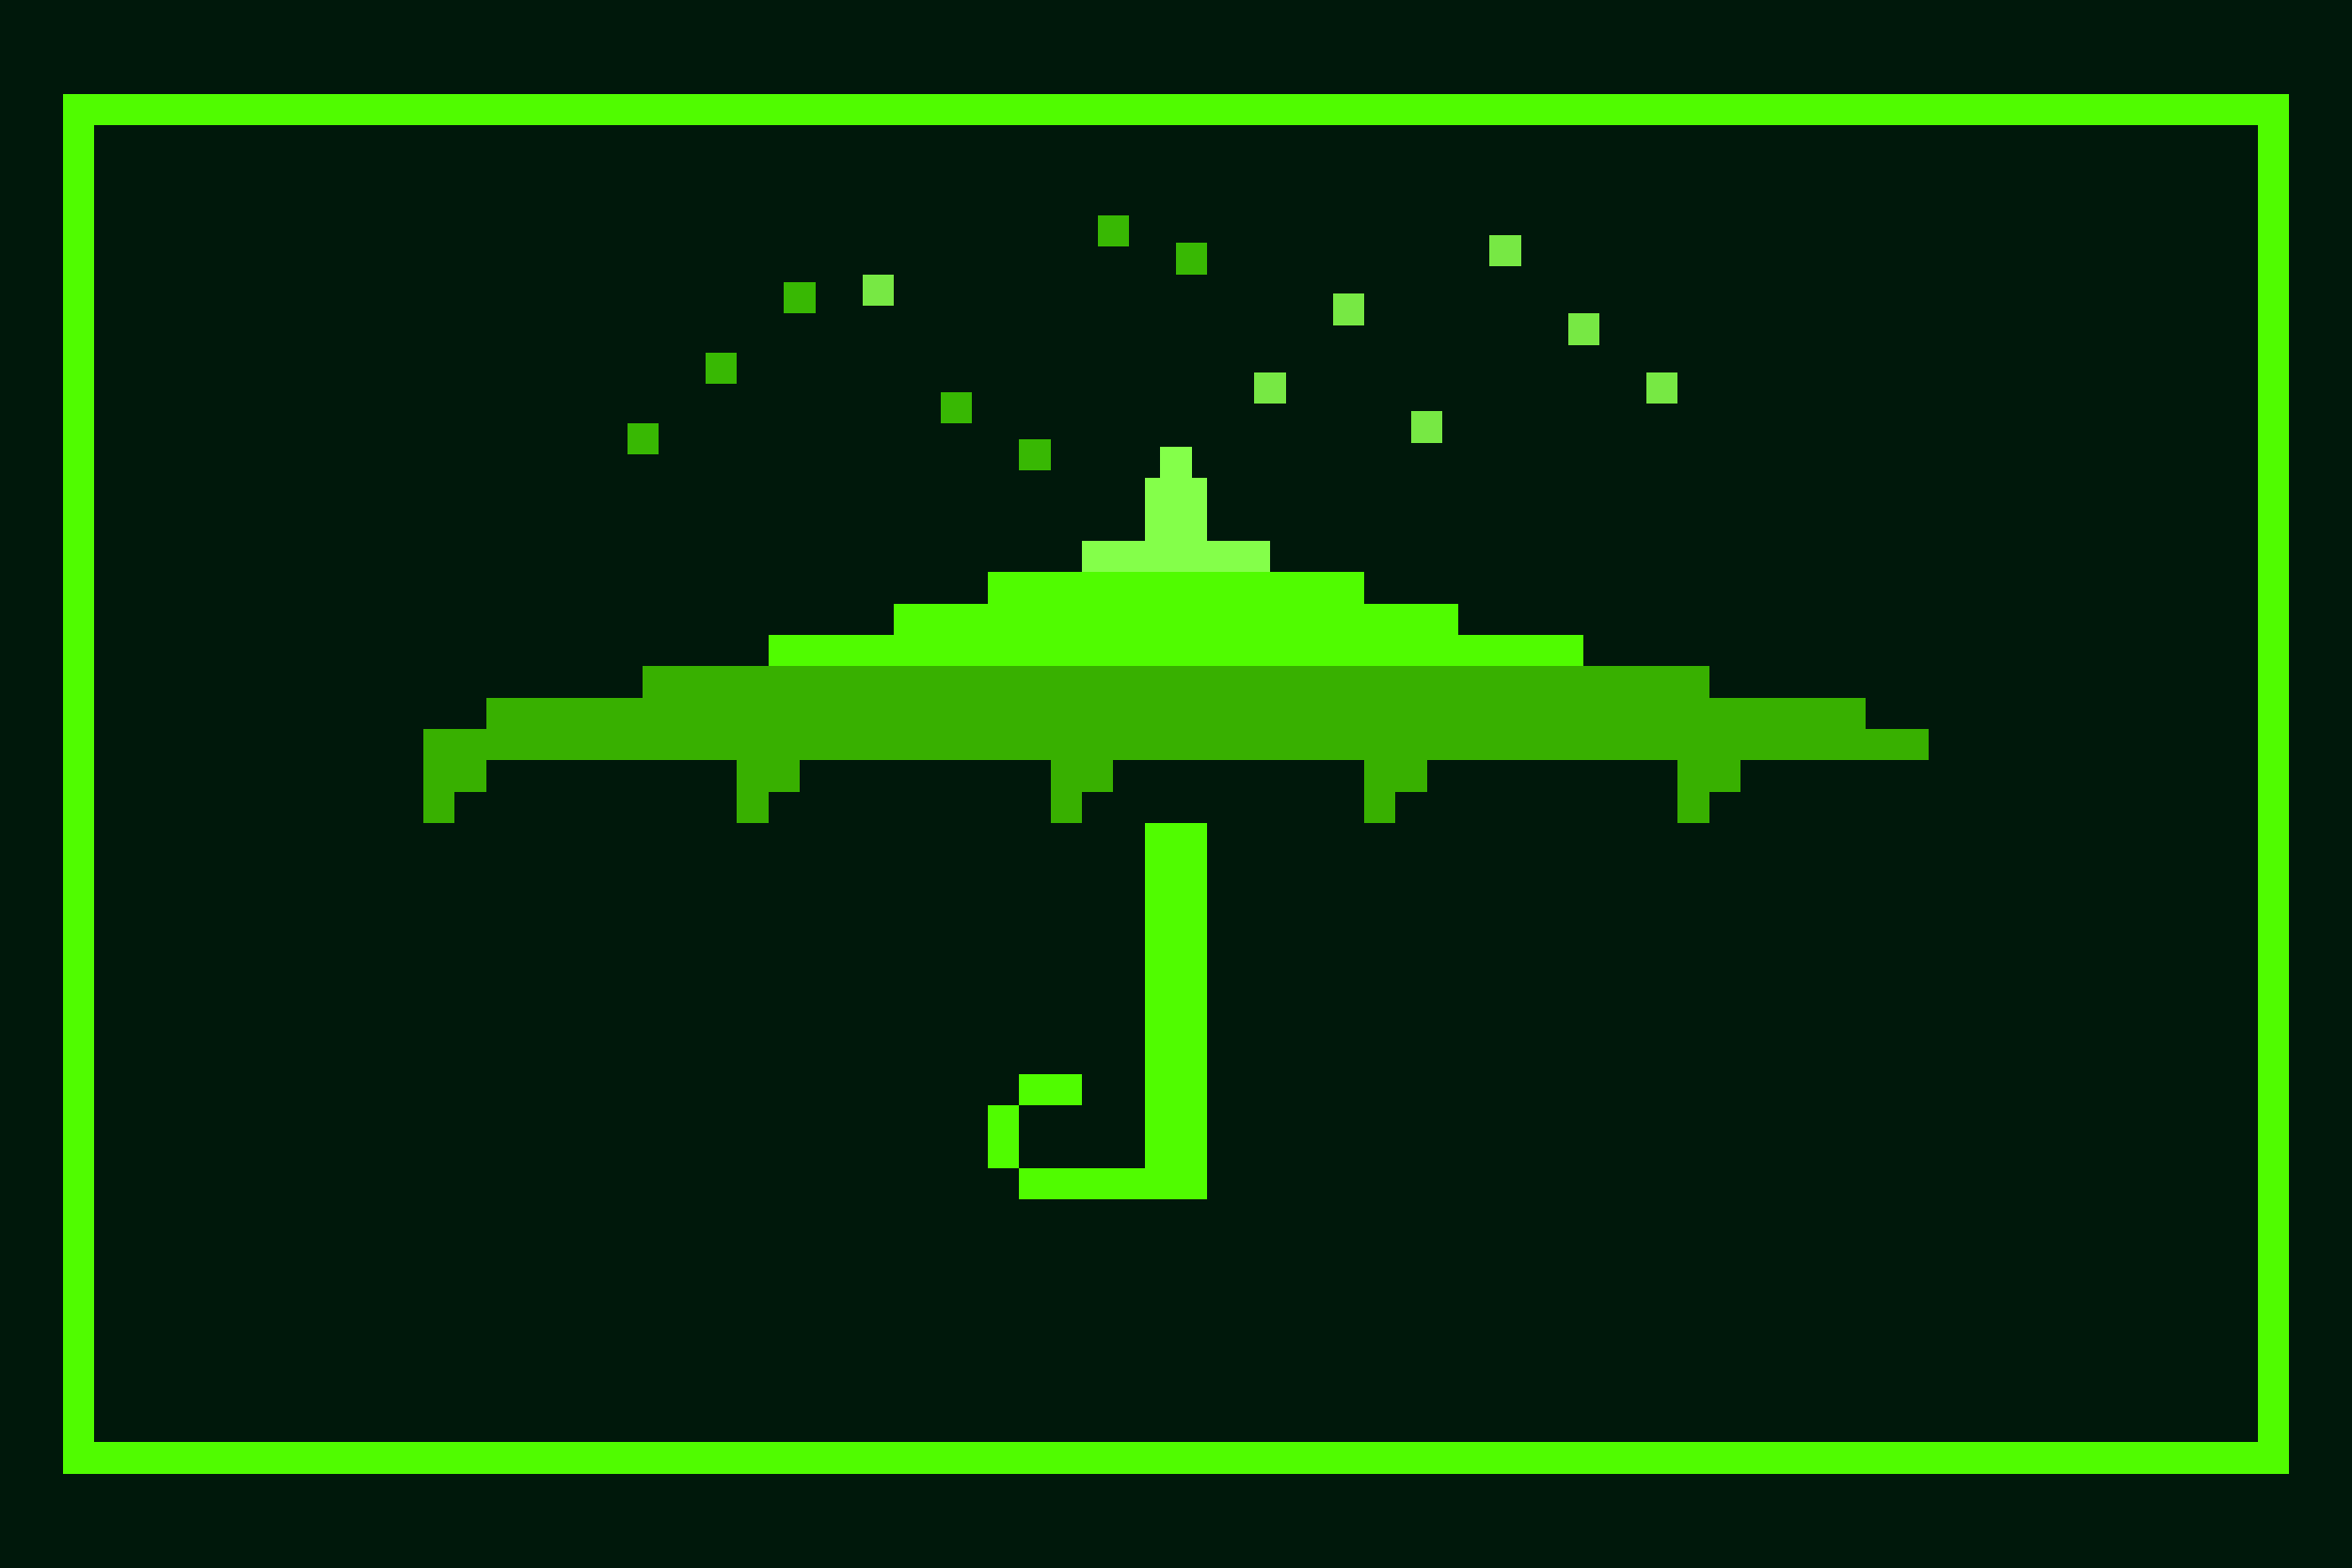
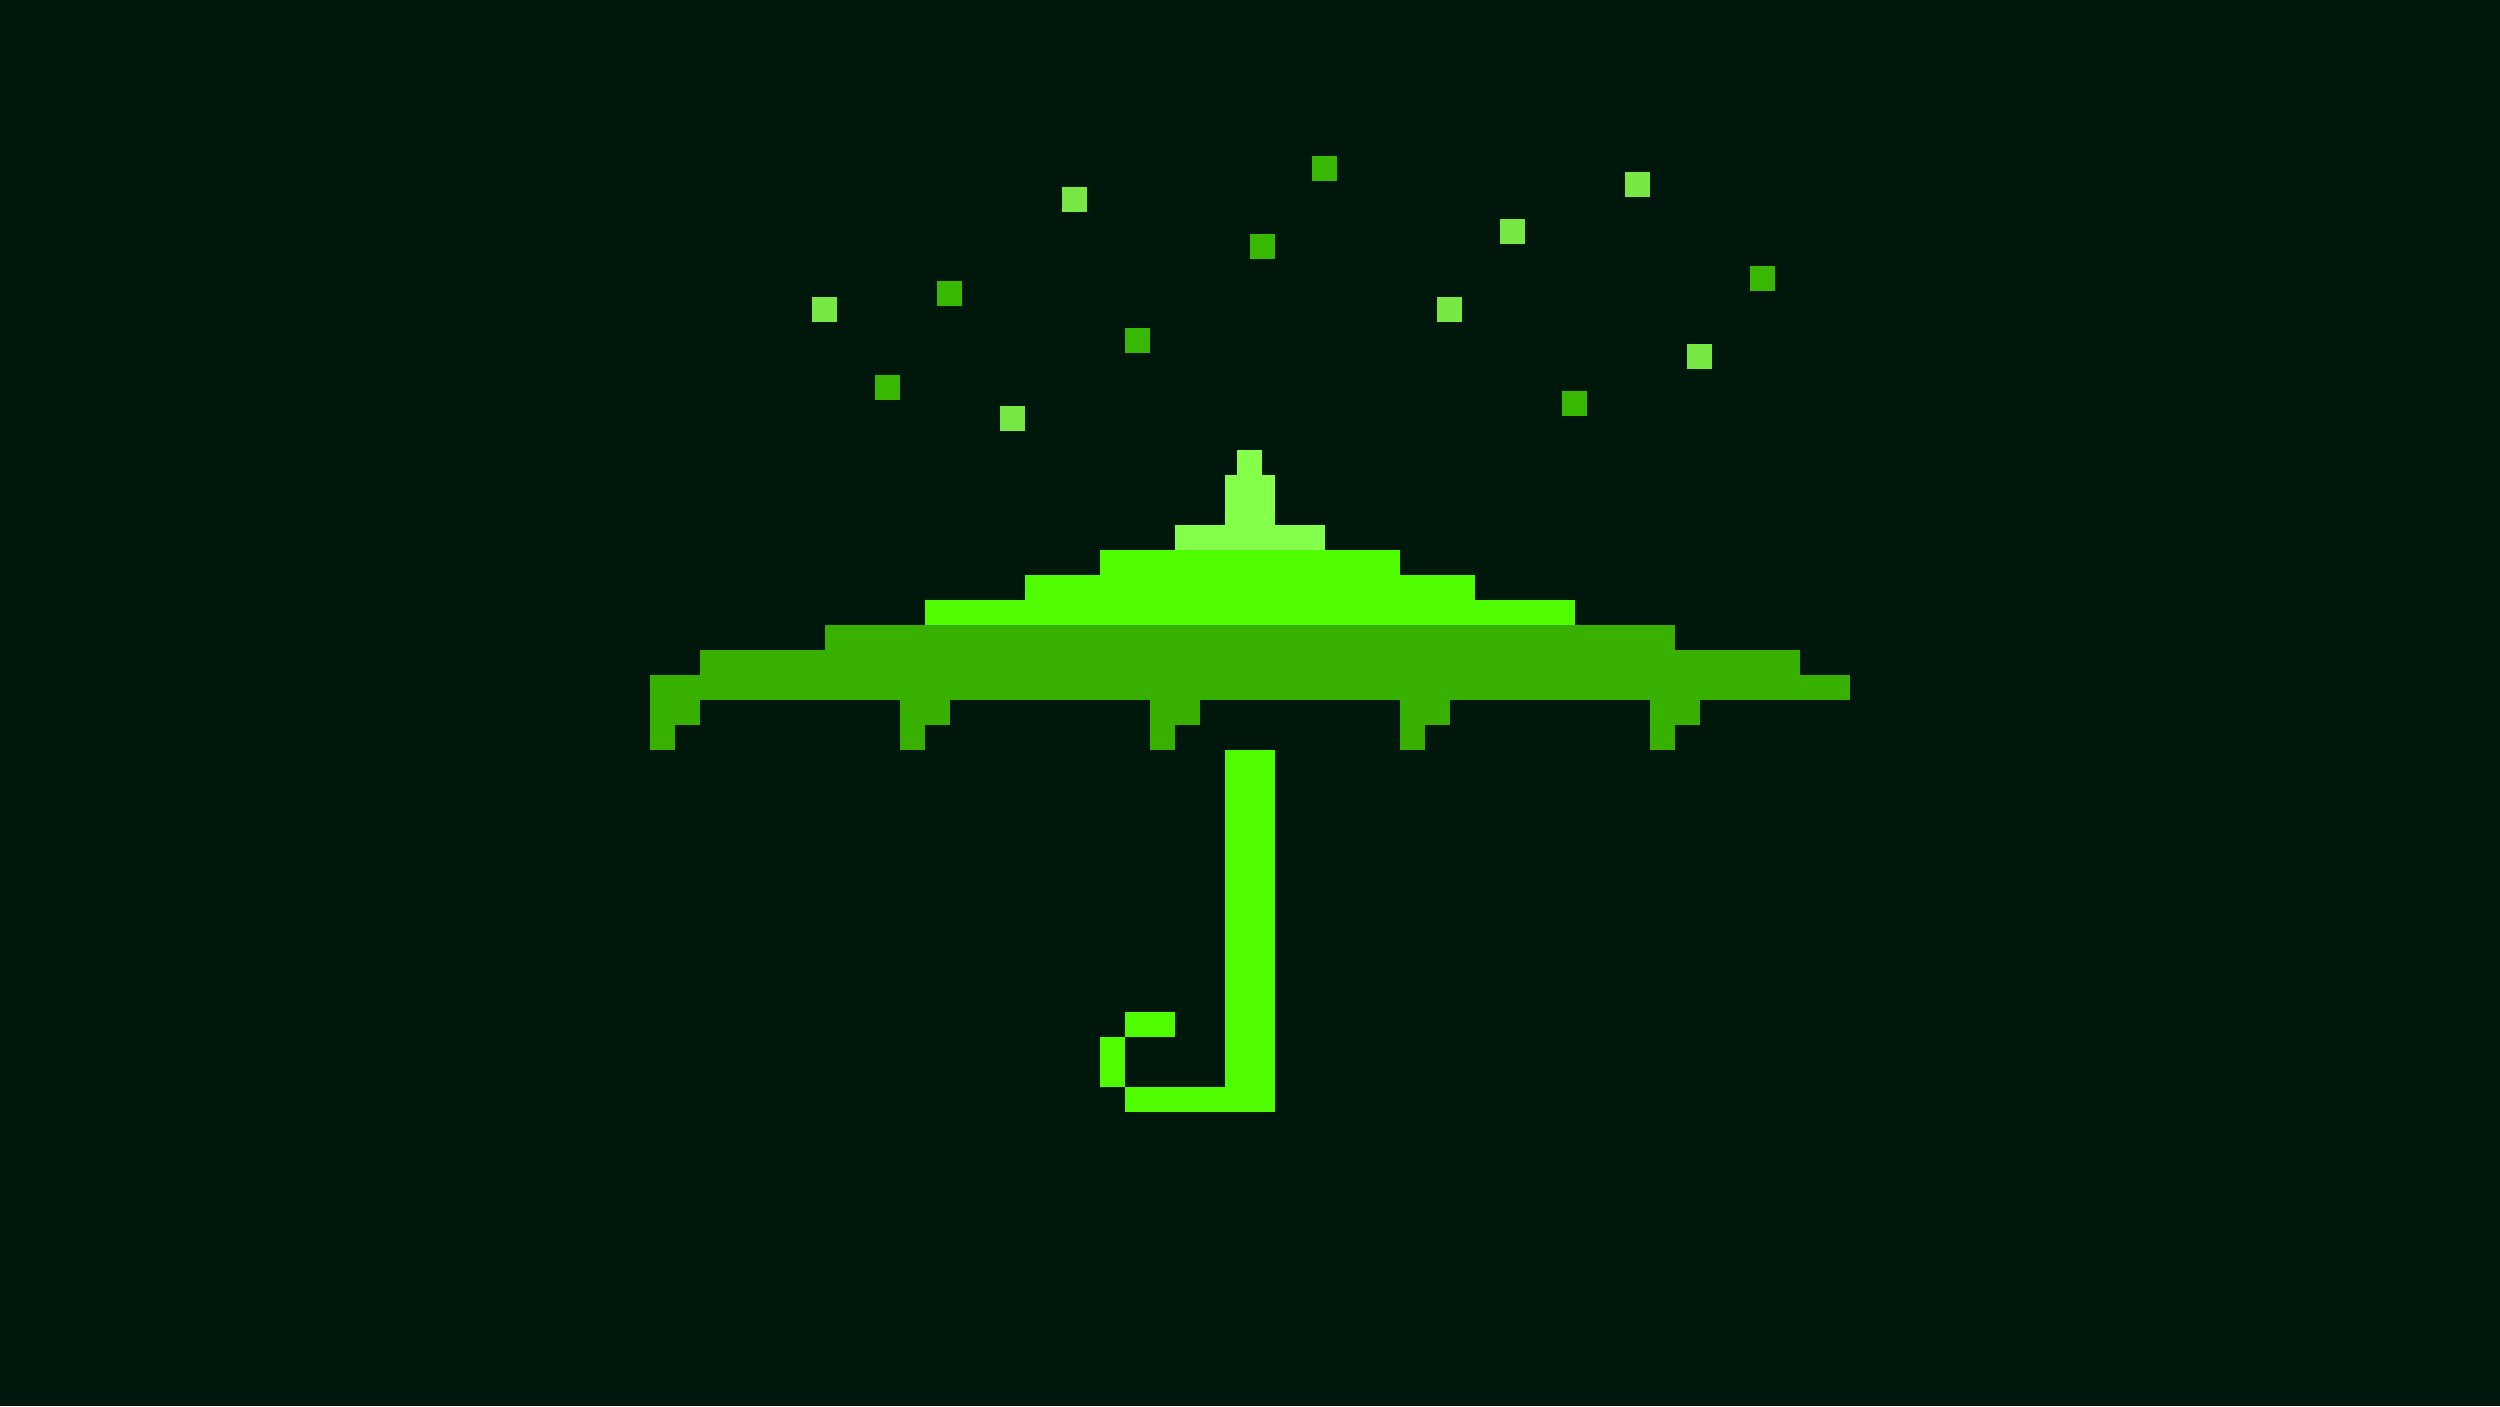
- <svg xmlns="http://www.w3.org/2000/svg" viewBox="0 0 600 400" width="600" height="400" shape-rendering="crispEdges">
-   <rect x="0" y="0" width="600" height="400" fill="#00180B" />
-   <rect x="16" y="24" width="568" height="8" fill="#50FC00" />
-   <rect x="16" y="368" width="568" height="8" fill="#50FC00" />
-   <rect x="16" y="24" width="8" height="352" fill="#50FC00" />
-   <rect x="576" y="24" width="8" height="352" fill="#50FC00" />
-   <rect x="220" y="70" width="8" height="8" fill="#84FF4A" opacity="0.9" />
-   <rect x="280" y="55" width="8" height="8" fill="#50FC00" opacity="0.7" />
-   <rect x="340" y="75" width="8" height="8" fill="#84FF4A" opacity="0.9" />
-   <rect x="180" y="90" width="8" height="8" fill="#50FC00" opacity="0.7" />
-   <rect x="380" y="60" width="8" height="8" fill="#84FF4A" opacity="0.9" />
-   <rect x="240" y="100" width="8" height="8" fill="#50FC00" opacity="0.7" />
-   <rect x="320" y="95" width="8" height="8" fill="#84FF4A" opacity="0.9" />
-   <rect x="160" y="108" width="8" height="8" fill="#50FC00" opacity="0.7" />
-   <rect x="400" y="80" width="8" height="8" fill="#84FF4A" opacity="0.9" />
-   <rect x="260" y="112" width="8" height="8" fill="#50FC00" opacity="0.7" />
-   <rect x="360" y="105" width="8" height="8" fill="#84FF4A" opacity="0.9" />
-   <rect x="200" y="72" width="8" height="8" fill="#50FC00" opacity="0.7" />
-   <rect x="420" y="95" width="8" height="8" fill="#84FF4A" opacity="0.9" />
-   <rect x="300" y="62" width="8" height="8" fill="#50FC00" opacity="0.7" />
-   <rect x="292" y="130" width="16" height="8" fill="#84FF4A" />
-   <rect x="276" y="138" width="48" height="8" fill="#84FF4A" />
-   <rect x="252" y="146" width="96" height="8" fill="#50FC00" />
-   <rect x="228" y="154" width="144" height="8" fill="#50FC00" />
-   <rect x="196" y="162" width="208" height="8" fill="#50FC00" />
-   <rect x="164" y="170" width="272" height="8" fill="#38B000" />
-   <rect x="124" y="178" width="352" height="8" fill="#38B000" />
-   <rect x="108" y="186" width="384" height="8" fill="#38B000" />
-   <rect x="108" y="194" width="16" height="8" fill="#38B000" />
-   <rect x="108" y="202" width="8" height="8" fill="#38B000" />
-   <rect x="188" y="194" width="16" height="8" fill="#38B000" />
-   <rect x="188" y="202" width="8" height="8" fill="#38B000" />
-   <rect x="268" y="194" width="16" height="8" fill="#38B000" />
-   <rect x="268" y="202" width="8" height="8" fill="#38B000" />
-   <rect x="348" y="194" width="16" height="8" fill="#38B000" />
-   <rect x="348" y="202" width="8" height="8" fill="#38B000" />
-   <rect x="428" y="194" width="16" height="8" fill="#38B000" />
-   <rect x="428" y="202" width="8" height="8" fill="#38B000" />
-   <rect x="292" y="122" width="16" height="8" fill="#84FF4A" />
-   <rect x="296" y="114" width="8" height="8" fill="#84FF4A" />
-   <rect x="292" y="210" width="16" height="96" fill="#50FC00" />
-   <rect x="260" y="298" width="32" height="8" fill="#50FC00" />
-   <rect x="252" y="282" width="8" height="16" fill="#50FC00" />
-   <rect x="260" y="274" width="16" height="8" fill="#50FC00" />
+ <svg xmlns="http://www.w3.org/2000/svg" viewBox="0 0 800 450" width="800" height="450" shape-rendering="crispEdges">
+   <rect x="0" y="0" width="800" height="450" fill="#00180B" />
+   <rect x="340" y="60" width="8" height="8" fill="#84FF4A" opacity="0.9" />
+   <rect x="420" y="50" width="8" height="8" fill="#50FC00" opacity="0.7" />
+   <rect x="480" y="70" width="8" height="8" fill="#84FF4A" opacity="0.9" />
+   <rect x="300" y="90" width="8" height="8" fill="#50FC00" opacity="0.7" />
+   <rect x="520" y="55" width="8" height="8" fill="#84FF4A" opacity="0.9" />
+   <rect x="360" y="105" width="8" height="8" fill="#50FC00" opacity="0.7" />
+   <rect x="460" y="95" width="8" height="8" fill="#84FF4A" opacity="0.9" />
+   <rect x="280" y="120" width="8" height="8" fill="#50FC00" opacity="0.7" />
+   <rect x="540" y="110" width="8" height="8" fill="#84FF4A" opacity="0.9" />
+   <rect x="400" y="75" width="8" height="8" fill="#50FC00" opacity="0.7" />
+   <rect x="320" y="130" width="8" height="8" fill="#84FF4A" opacity="0.9" />
+   <rect x="500" y="125" width="8" height="8" fill="#50FC00" opacity="0.7" />
+   <rect x="260" y="95" width="8" height="8" fill="#84FF4A" opacity="0.9" />
+   <rect x="560" y="85" width="8" height="8" fill="#50FC00" opacity="0.7" />
+   <rect x="392" y="160" width="16" height="8" fill="#84FF4A" />
+   <rect x="376" y="168" width="48" height="8" fill="#84FF4A" />
+   <rect x="352" y="176" width="96" height="8" fill="#50FC00" />
+   <rect x="328" y="184" width="144" height="8" fill="#50FC00" />
+   <rect x="296" y="192" width="208" height="8" fill="#50FC00" />
+   <rect x="264" y="200" width="272" height="8" fill="#38B000" />
+   <rect x="224" y="208" width="352" height="8" fill="#38B000" />
+   <rect x="208" y="216" width="384" height="8" fill="#38B000" />
+   <rect x="208" y="224" width="16" height="8" fill="#38B000" />
+   <rect x="208" y="232" width="8" height="8" fill="#38B000" />
+   <rect x="288" y="224" width="16" height="8" fill="#38B000" />
+   <rect x="288" y="232" width="8" height="8" fill="#38B000" />
+   <rect x="368" y="224" width="16" height="8" fill="#38B000" />
+   <rect x="368" y="232" width="8" height="8" fill="#38B000" />
+   <rect x="448" y="224" width="16" height="8" fill="#38B000" />
+   <rect x="448" y="232" width="8" height="8" fill="#38B000" />
+   <rect x="528" y="224" width="16" height="8" fill="#38B000" />
+   <rect x="528" y="232" width="8" height="8" fill="#38B000" />
+   <rect x="392" y="152" width="16" height="8" fill="#84FF4A" />
+   <rect x="396" y="144" width="8" height="8" fill="#84FF4A" />
+   <rect x="392" y="240" width="16" height="116" fill="#50FC00" />
+   <rect x="360" y="348" width="32" height="8" fill="#50FC00" />
+   <rect x="352" y="332" width="8" height="16" fill="#50FC00" />
+   <rect x="360" y="324" width="16" height="8" fill="#50FC00" />
</svg>
